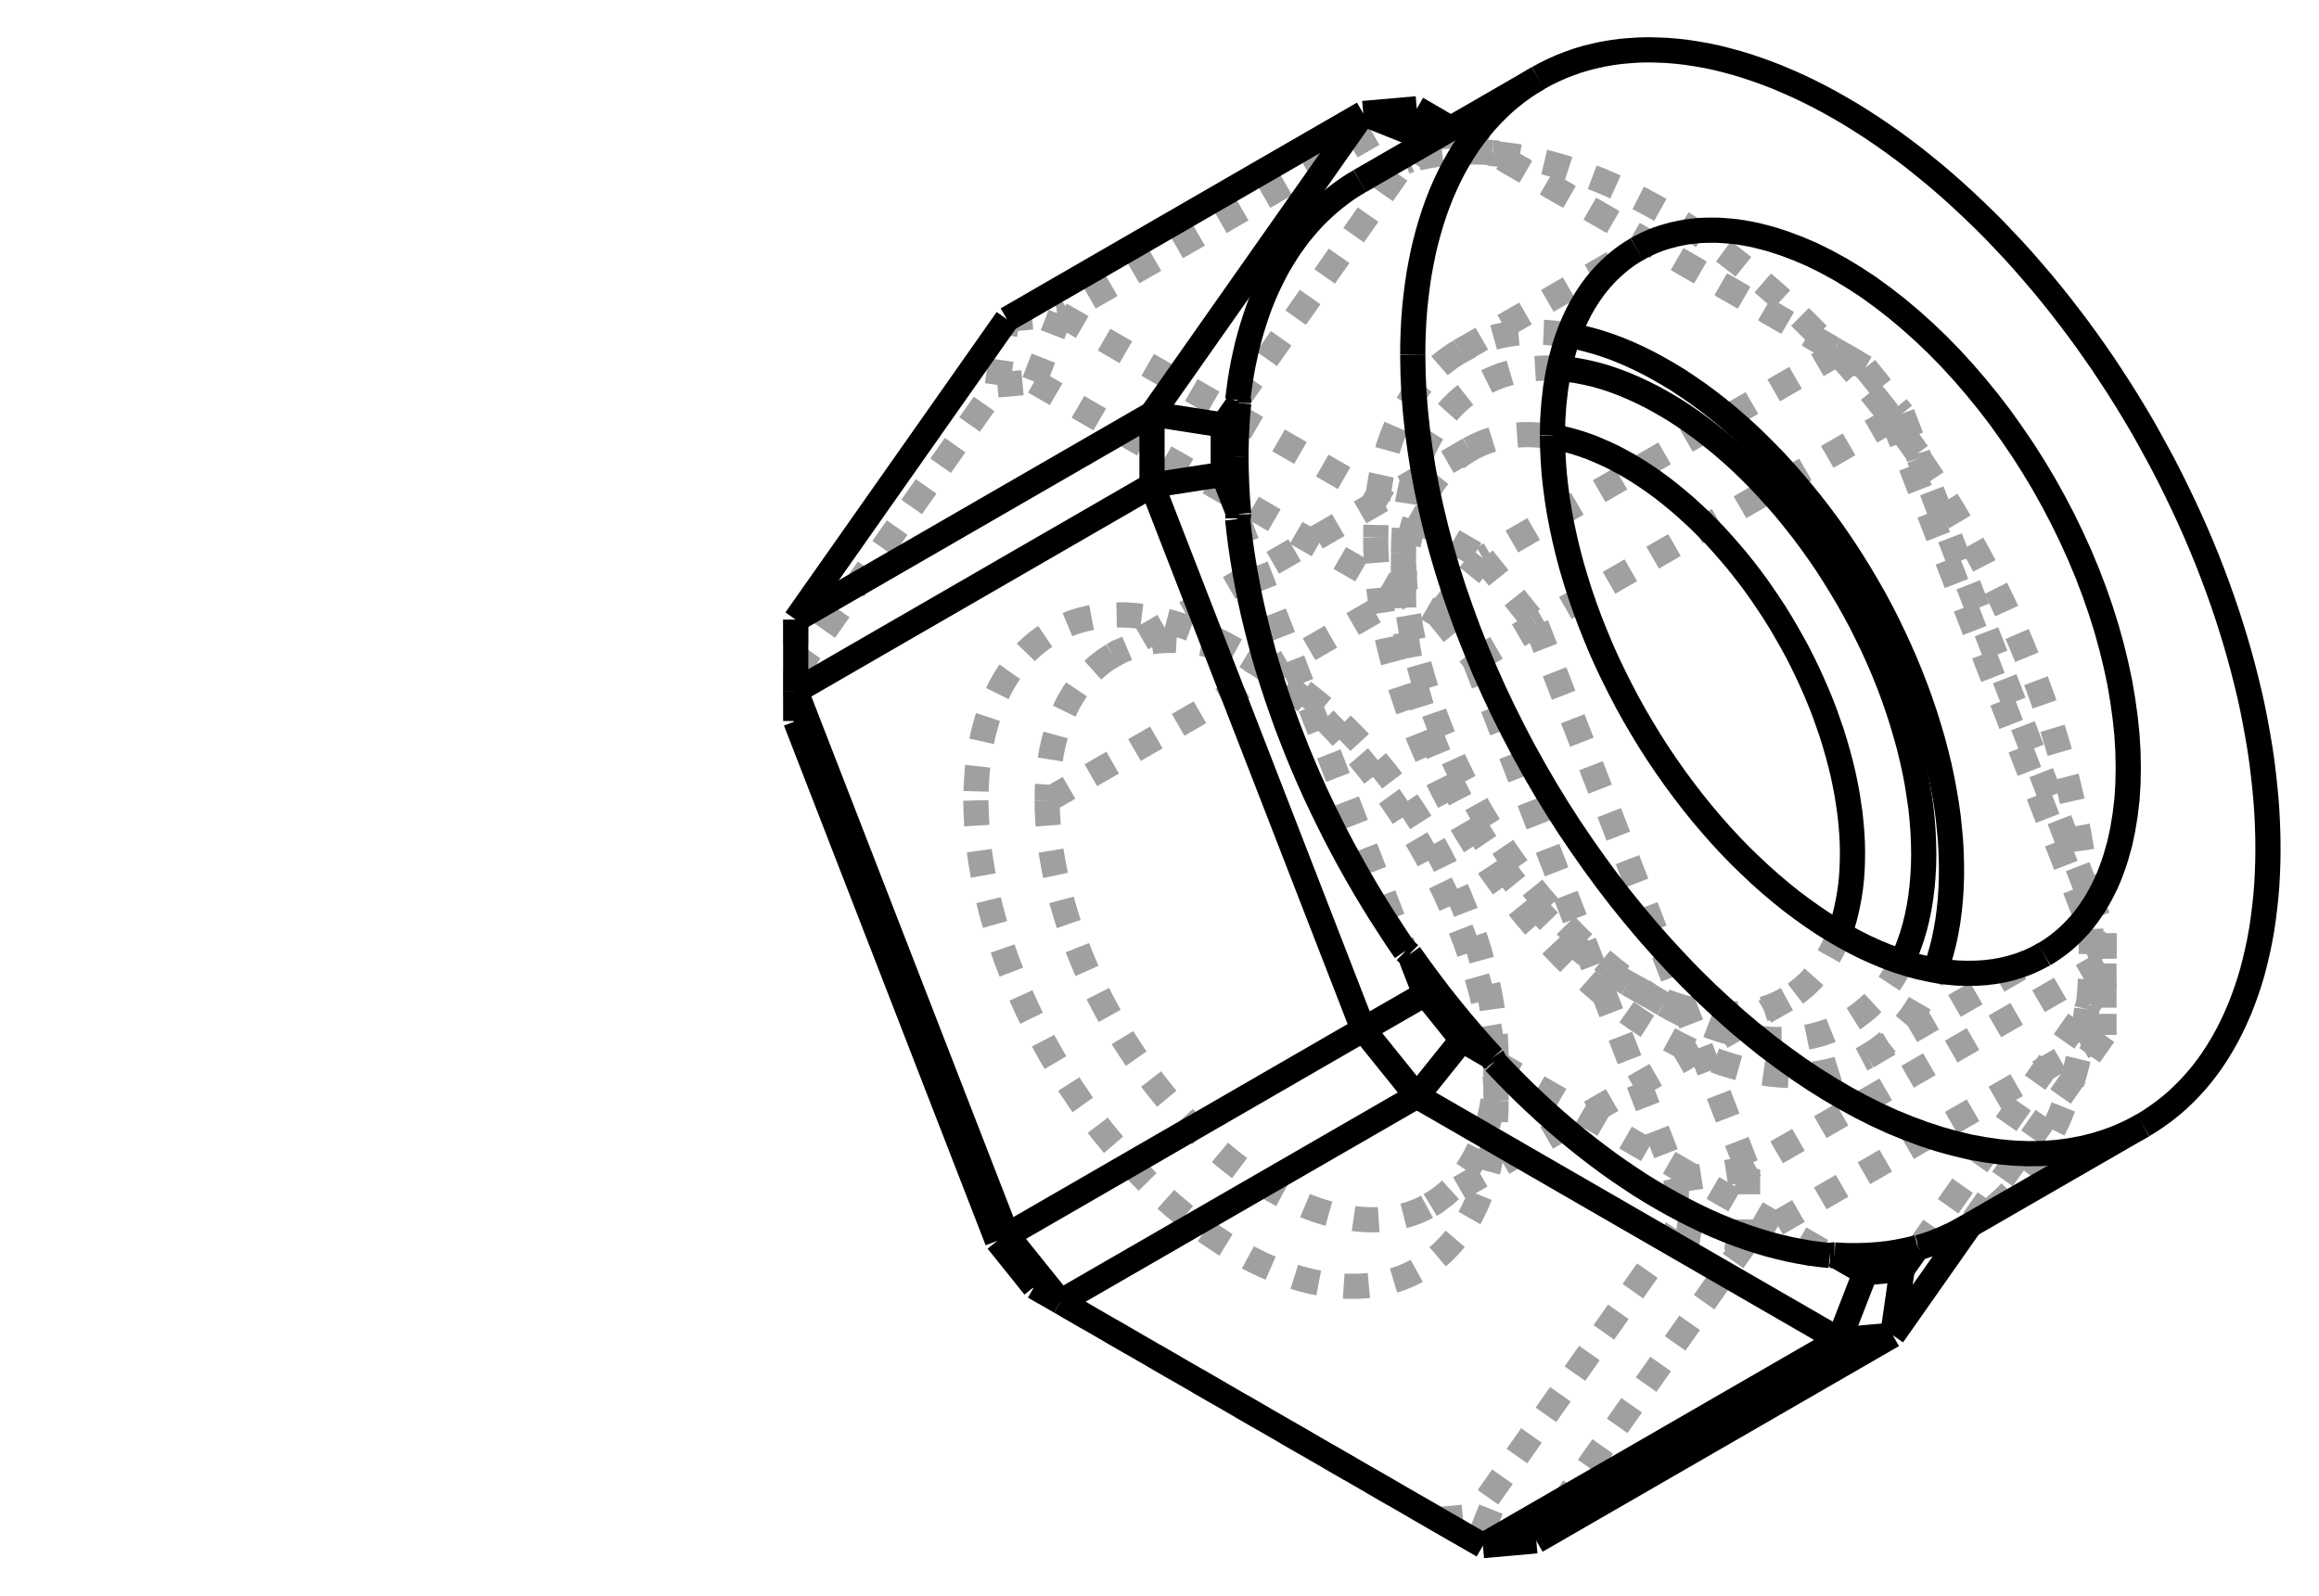
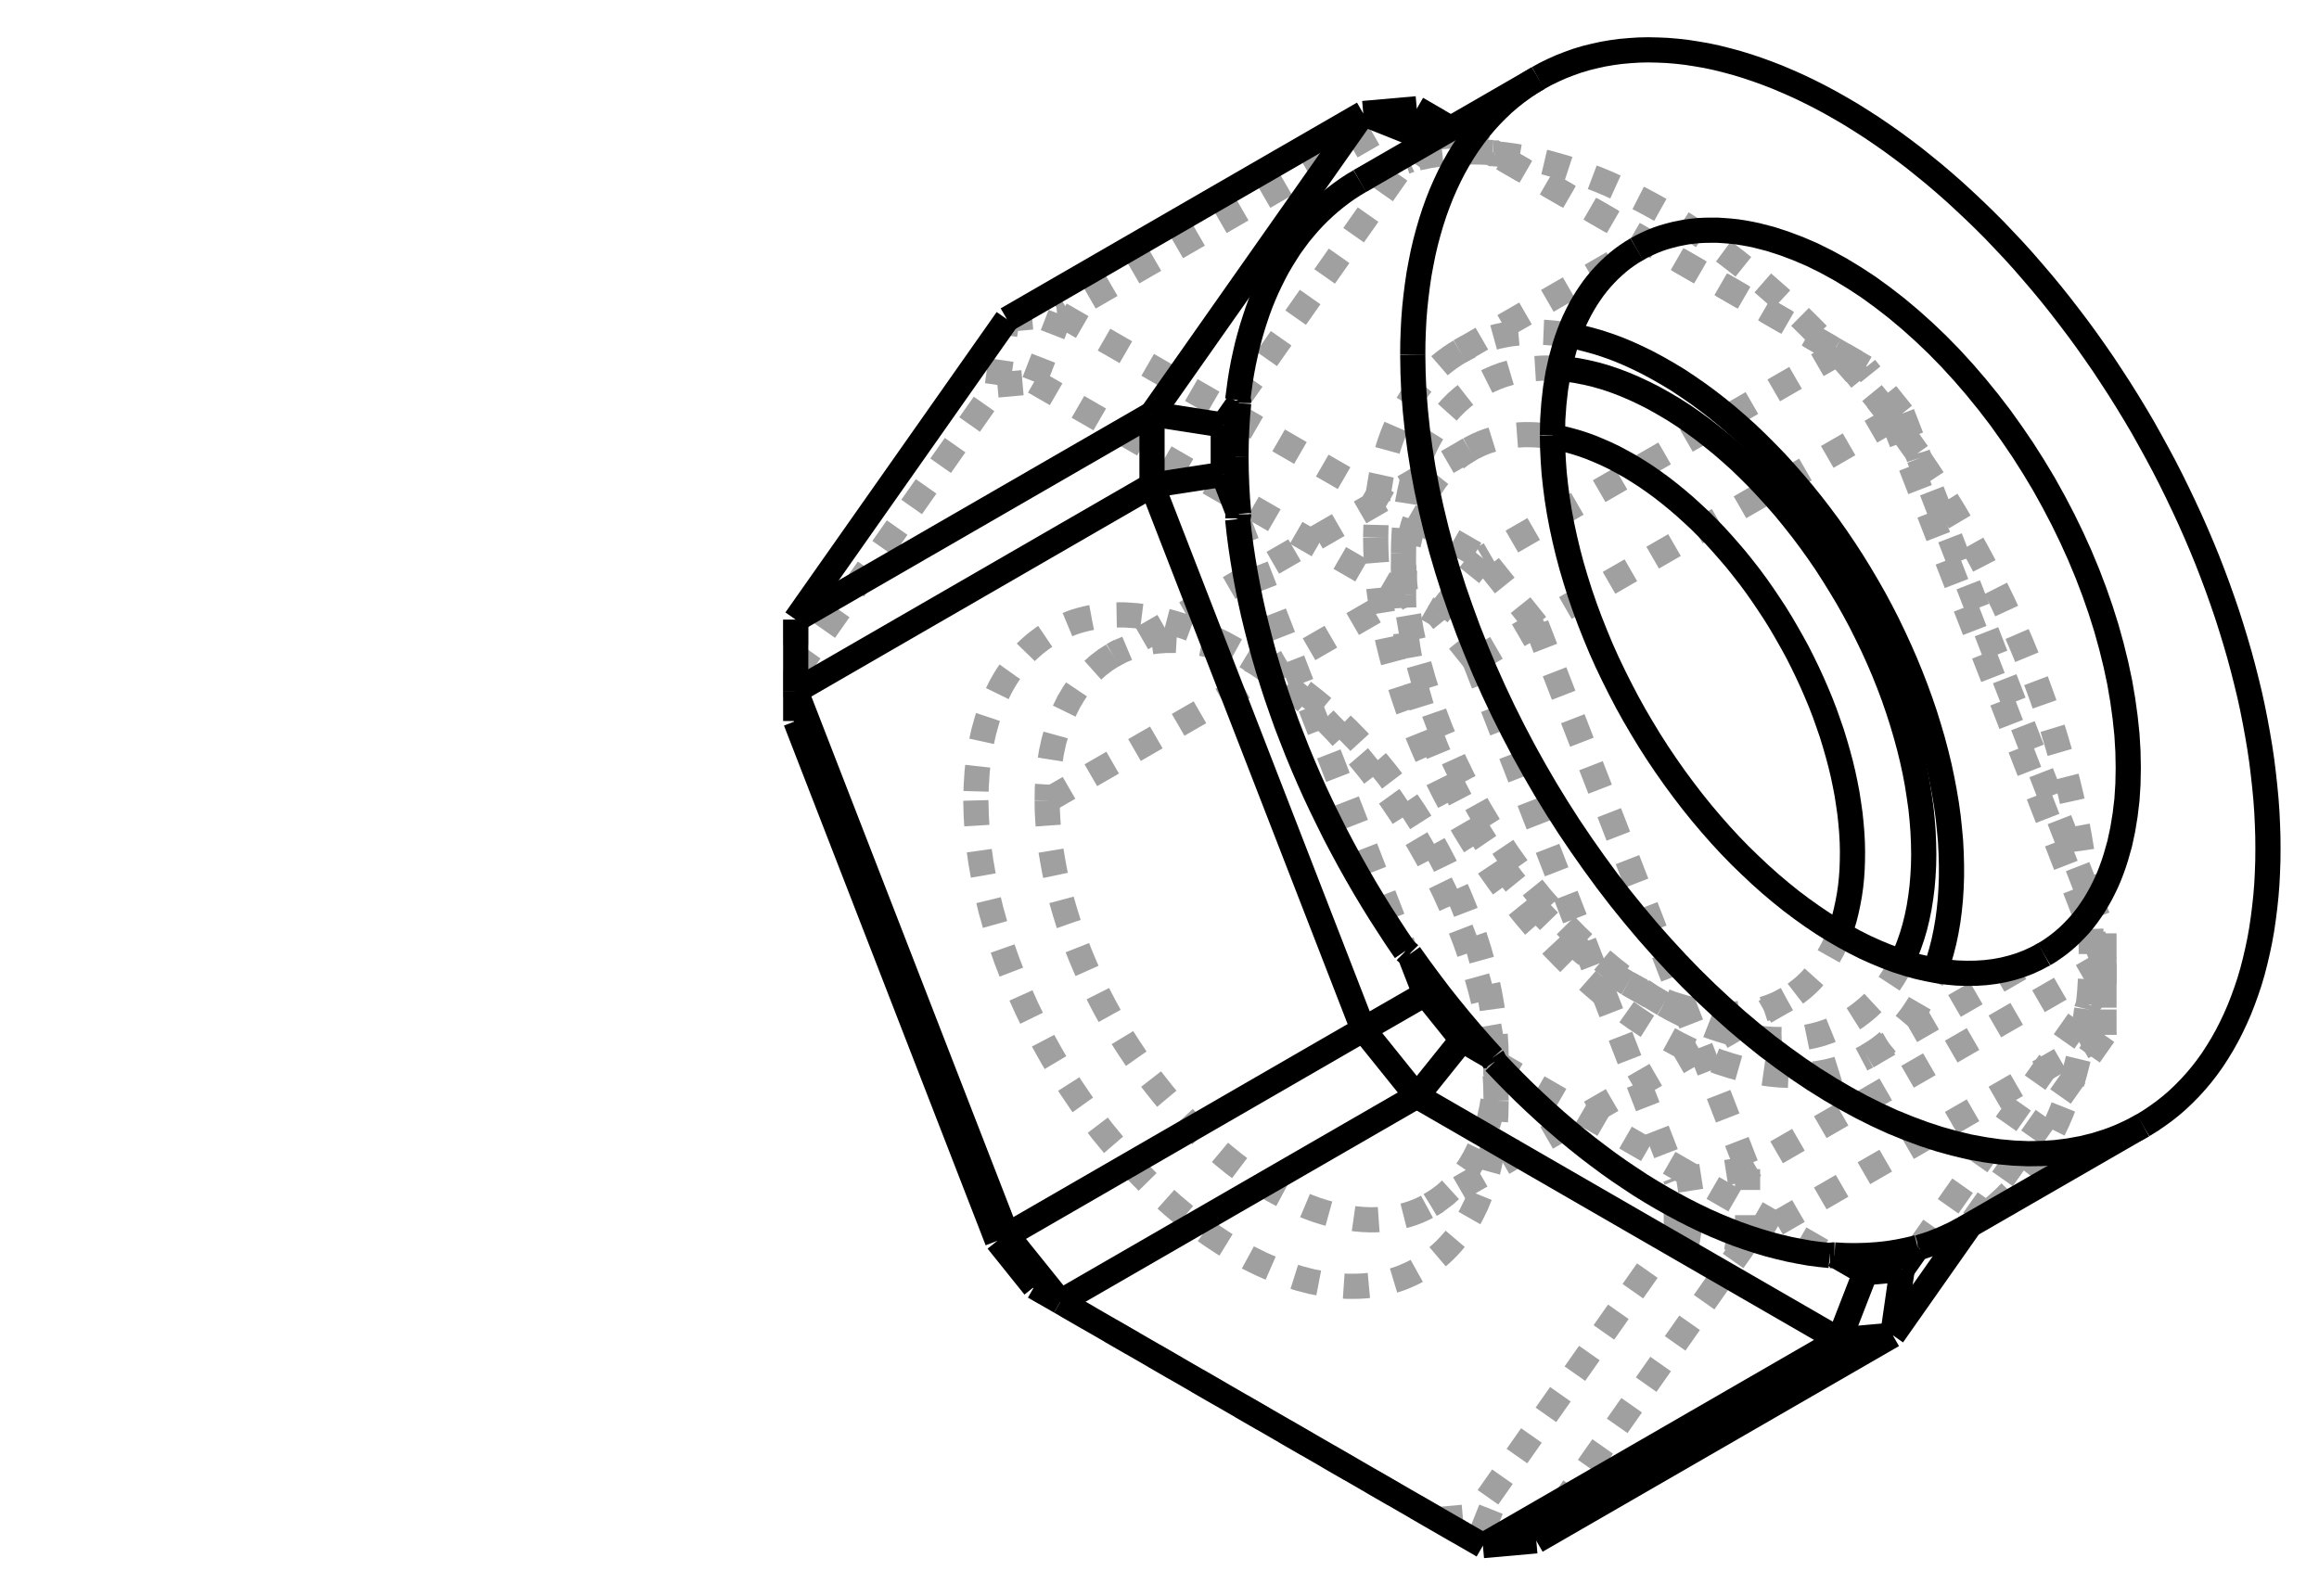
<svg xmlns="http://www.w3.org/2000/svg" viewBox="40.7 10.0 464.5 320.0" width="465" height="320">
  <g transform="scale(20.21003, -20.21003)   translate(18.50737,-7.479289)" stroke-width="0.25" fill="none">
    <g stroke="rgb(160,160,160)" fill="none" stroke-dasharray="0.25,0.25">
      <path d="M-8.611,0.835 L-8.611,0.317 " />
      <path d="M-8.611,0.317 L-6.61,3.164 " />
      <path d="M-6.61,3.164 L-6.515,3.816 " />
      <path d="M-4.226,3.014 L-2.563,5.38 " />
      <path d="M-2.52,5.396 L-2.523,5.395 L-2.526,5.394 L-2.529,5.393 L-2.533,5.391 L-2.536,5.39 L-2.539,5.389 L-2.542,5.388 L-2.545,5.387 L-2.548,5.386 L-2.551,5.384 L-2.554,5.383 L-2.557,5.382 L-2.56,5.381 L-2.563,5.38 " />
      <path d="M-2.52,5.396 L-2.429,5.526 " />
      <path d="M-6.515,3.816 L-5.985,3.864 " />
      <path d="M-2.449,5.905 L-5.985,3.864 " />
      <path d="M-8.611,0.317 L-8.611,-0.171 " />
      <path d="M-6.61,3.164 L-6.244,3.197 " />
      <path d="M-6.244,3.197 L-2.241,0.886 " />
      <path d="M-2.241,-8.096 L-6.244,-5.785 " />
-       <path d="M-2.241,0.886 L-1.875,0.43 " />
+       <path d="M-1.875,0.43 L-2.241,0.886 " />
      <path d="M-2.241,-8.096 L-1.875,-8.063 " />
      <path d="M-1.875,0.43 L0.126,-4.728 " />
      <path d="M0.126,-5.216 L-1.875,-8.063 " />
-       <path d="M0.126,-4.728 L0.126,-5.216 " />
+       <path d="M0.126,-5.216 L0.126,-4.728 " />
      <path d="M-6.824,-0.959 L-6.82,-1.107 L-6.811,-1.259 L-6.796,-1.413 L-6.774,-1.569 L-6.746,-1.728 L-6.712,-1.889 L-6.673,-2.05 L-6.627,-2.213 L-6.576,-2.377 L-6.519,-2.54 L-6.456,-2.704 L-6.389,-2.866 L-6.316,-3.028 L-6.238,-3.188 L-6.155,-3.347 L-6.068,-3.503 L-5.976,-3.657 L-5.88,-3.808 L-5.78,-3.956 L-5.677,-4.1 L-5.57,-4.24 L-5.459,-4.375 L-5.346,-4.506 L-5.23,-4.633 L-5.112,-4.753 L-4.992,-4.869 L-4.87,-4.978 L-4.746,-5.082 L-4.621,-5.179 L-4.496,-5.269 L-4.369,-5.353 L-4.243,-5.43 L-4.116,-5.499 L-3.99,-5.561 L-3.864,-5.616 L-3.739,-5.663 L-3.616,-5.702 L-3.493,-5.734 L-3.373,-5.757 L-3.255,-5.773 L-3.139,-5.781 L-3.082,-5.781 L-3.026,-5.78 L-2.971,-5.777 L-2.916,-5.772 L-2.862,-5.765 L-2.809,-5.755 L-2.757,-5.744 L-2.705,-5.731 L-2.655,-5.716 L-2.605,-5.699 L-2.557,-5.679 L-2.509,-5.658 L-2.463,-5.635 L-2.418,-5.61 L-2.373,-5.584 L-2.33,-5.555 L-2.288,-5.524 L-2.248,-5.492 L-2.208,-5.458 L-2.17,-5.422 L-2.133,-5.384 L-2.097,-5.344 L-2.062,-5.303 L-2.029,-5.26 L-1.997,-5.215 L-1.966,-5.169 L-1.937,-5.12 L-1.909,-5.071 L-1.858,-4.967 L-1.813,-4.856 L-1.773,-4.741 L-1.739,-4.619 L-1.711,-4.492 L-1.69,-4.361 L-1.674,-4.225 L-1.665,-4.084 L-1.662,-3.94 " />
      <path d="M-1.662,-3.94 L-1.665,-3.792 L-1.674,-3.64 L-1.69,-3.486 L-1.711,-3.33 L-1.739,-3.171 L-1.773,-3.01 L-1.813,-2.848 L-1.858,-2.686 L-1.909,-2.522 L-1.966,-2.359 L-2.029,-2.195 L-2.097,-2.033 L-2.17,-1.871 L-2.248,-1.711 L-2.33,-1.552 L-2.418,-1.396 L-2.509,-1.242 L-2.605,-1.091 L-2.705,-0.943 L-2.809,-0.799 L-2.916,-0.659 L-3.026,-0.524 L-3.139,-0.393 L-3.255,-0.266 L-3.373,-0.145 L-3.493,-0.03 L-3.616,0.079 L-3.739,0.183 L-3.864,0.28 L-3.99,0.37 L-4.116,0.454 L-4.243,0.531 " />
      <path d="M-4.243,0.531 L-4.369,0.6 L-4.496,0.662 L-4.621,0.717 L-4.746,0.764 L-4.87,0.803 L-4.992,0.835 L-5.112,0.859 L-5.23,0.874 L-5.346,0.882 L-5.403,0.882 L-5.459,0.881 L-5.515,0.878 L-5.57,0.873 L-5.623,0.866 L-5.677,0.856 L-5.729,0.845 L-5.78,0.832 L-5.831,0.817 L-5.88,0.8 L-5.928,0.78 L-5.976,0.759 L-6.022,0.736 L-6.068,0.712 L-6.112,0.685 L-6.155,0.656 L-6.197,0.625 L-6.238,0.593 L-6.277,0.559 L-6.316,0.523 L-6.353,0.485 L-6.389,0.445 L-6.423,0.404 L-6.456,0.361 L-6.488,0.316 L-6.519,0.27 L-6.548,0.221 L-6.576,0.172 L-6.627,0.068 L-6.673,-0.042 L-6.712,-0.158 L-6.746,-0.28 L-6.774,-0.407 L-6.796,-0.538 L-6.811,-0.674 L-6.82,-0.815 L-6.824,-0.959 " />
      <path d="M-6.244,3.197 L-5.985,3.864 " />
      <path d="M4.198,-3.031 L4.173,-3.218 L4.158,-3.309 L4.141,-3.399 L4.122,-3.488 L4.101,-3.575 L4.079,-3.66 L4.055,-3.744 L4.029,-3.827 L4.002,-3.907 L3.972,-3.986 L3.941,-4.064 L3.909,-4.139 L3.874,-4.213 L3.838,-4.285 L3.8,-4.355 L3.761,-4.423 L3.72,-4.49 L3.677,-4.554 L3.633,-4.617 L3.587,-4.677 L3.54,-4.736 L3.491,-4.792 L3.441,-4.846 L3.389,-4.899 L3.335,-4.949 L3.281,-4.997 L3.224,-5.043 L3.167,-5.086 L3.108,-5.128 L3.048,-5.167 L2.986,-5.204 " />
      <path d="M4.198,-3.031 L4.199,-3.027 L4.2,-3.024 L4.201,-3.021 L4.203,-3.017 L4.204,-3.014 L4.205,-3.011 L4.207,-3.007 L4.208,-3.004 L4.209,-3.001 L4.211,-2.997 L4.212,-2.994 L4.213,-2.99 L4.215,-2.987 L4.216,-2.984 " />
      <path d="M4.216,-2.984 L4.228,-2.853 L4.236,-2.721 L4.241,-2.586 L4.243,-2.449 L4.241,-2.311 L4.236,-2.17 L4.228,-2.028 L4.216,-1.884 " />
      <path d="M4.216,-1.884 L4.215,-1.882 L4.213,-1.879 L4.212,-1.877 L4.211,-1.874 L4.209,-1.872 L4.208,-1.869 L4.207,-1.867 L4.205,-1.864 L4.204,-1.862 L4.203,-1.859 L4.201,-1.857 L4.2,-1.854 L4.199,-1.852 L4.198,-1.849 " />
      <path d="M2.535,2.437 L2.619,2.312 L2.702,2.187 L2.783,2.06 L2.863,1.932 L2.94,1.802 L3.016,1.671 L3.09,1.54 L3.162,1.407 L3.231,1.273 L3.299,1.139 L3.365,1.004 L3.428,0.868 L3.49,0.732 L3.549,0.595 L3.606,0.457 L3.66,0.32 L3.712,0.182 L3.762,0.044 L3.81,-0.093 L3.855,-0.231 L3.897,-0.369 L3.937,-0.506 L3.975,-0.643 L4.01,-0.78 L4.043,-0.916 L4.073,-1.052 L4.1,-1.187 L4.125,-1.321 L4.147,-1.455 L4.166,-1.587 L4.183,-1.719 L4.198,-1.849 " />
      <path d="M2.535,2.437 L2.534,2.44 L2.533,2.444 L2.532,2.447 L2.531,2.451 L2.53,2.454 L2.529,2.458 L2.528,2.461 L2.526,2.465 L2.525,2.468 L2.524,2.472 L2.523,2.475 L2.522,2.479 L2.521,2.482 L2.52,2.486 " />
      <path d="M2.52,2.486 L2.423,2.622 L2.324,2.756 L2.224,2.888 L2.121,3.018 L2.017,3.145 L1.911,3.27 L1.804,3.392 L1.696,3.512 " />
      <path d="M1.696,3.512 L1.692,3.514 L1.689,3.516 L1.686,3.518 L1.682,3.52 L1.679,3.521 L1.675,3.523 L1.672,3.525 L1.669,3.527 L1.665,3.529 L1.662,3.531 L1.659,3.533 L1.655,3.535 L1.652,3.537 L1.649,3.539 " />
      <path d="M-1.677,5.459 L-1.578,5.449 L-1.478,5.435 L-1.378,5.418 L-1.276,5.398 L-1.174,5.374 L-1.071,5.346 L-0.967,5.316 L-0.863,5.282 L-0.758,5.244 L-0.652,5.204 L-0.547,5.16 L-0.441,5.112 L-0.334,5.062 L-0.228,5.008 L-0.121,4.951 L-0.014,4.891 L0.093,4.828 L0.199,4.761 L0.306,4.692 L0.412,4.62 L0.518,4.545 L0.624,4.467 L0.729,4.386 L0.834,4.302 L0.939,4.216 L1.042,4.126 L1.146,4.035 L1.248,3.94 L1.349,3.844 L1.45,3.744 L1.55,3.643 L1.649,3.539 " />
      <path d="M-1.677,5.459 L-1.678,5.46 L-1.68,5.46 L-1.681,5.461 L-1.682,5.462 L-1.684,5.463 L-1.685,5.464 L-1.686,5.464 L-1.688,5.465 L-1.689,5.466 L-1.69,5.467 L-1.692,5.467 L-1.693,5.468 L-1.694,5.469 L-1.696,5.47 " />
      <path d="M-1.696,5.47 L-1.804,5.476 L-1.911,5.477 L-2.017,5.474 L-2.121,5.467 L-2.224,5.456 L-2.324,5.44 L-2.423,5.42 L-2.52,5.396 " />
      <path d="M-3.014,5.188 L-2.907,5.246 L-2.795,5.297 L-2.681,5.342 L-2.563,5.38 " />
      <path d="M-2.001,5.646 L-1.696,5.47 " />
      <path d="M-2.261,5.623 L-2.001,5.646 " />
      <path d="M-2.001,5.646 L-2.111,5.709 " />
      <path d="M-5.985,3.864 L-1.793,1.444 " />
      <path d="M-2.449,5.905 L1.742,3.485 " />
      <path d="M1.742,3.485 L-1.793,1.444 " />
      <path d="M-4.226,1.833 L-2.563,-2.453 " />
      <path d="M-2.241,0.886 L-1.793,1.444 " />
      <path d="M-2.241,-8.096 L-1.793,-8.354 " />
-       <path d="M-1.793,1.444 L-1.263,0.784 " />
      <path d="M-1.875,0.43 L-1.263,0.784 " />
+       <path d="M-1.263,0.784 L-1.793,1.444 " />
      <path d="M-1.875,-8.063 L-1.263,-8.307 " />
      <path d="M-1.263,0.784 L0.833,-4.618 " />
      <path d="M0.126,-4.728 L0.833,-4.618 " />
      <path d="M0.126,-5.216 L0.833,-5.325 " />
      <path d="M0.833,-5.325 L-1.263,-8.307 " />
-       <path d="M0.833,-4.618 L0.833,-5.325 " />
+       <path d="M0.833,-5.325 L0.833,-4.618 " />
      <path d="M-6.116,-0.959 L-6.115,-1.055 L-6.11,-1.152 L-6.103,-1.251 L-6.092,-1.351 L-6.079,-1.452 L-6.062,-1.554 L-6.043,-1.657 L-6.021,-1.761 L-5.995,-1.866 L-5.967,-1.971 L-5.936,-2.077 L-5.903,-2.183 L-5.866,-2.288 L-5.827,-2.394 L-5.785,-2.5 L-5.741,-2.605 L-5.694,-2.71 L-5.645,-2.814 L-5.593,-2.917 L-5.539,-3.02 L-5.483,-3.121 L-5.425,-3.221 L-5.365,-3.32 L-5.302,-3.418 L-5.238,-3.514 L-5.172,-3.608 L-5.104,-3.7 L-5.034,-3.79 L-4.963,-3.879 L-4.891,-3.965 L-4.817,-4.048 L-4.741,-4.129 L-4.665,-4.208 L-4.588,-4.284 L-4.509,-4.357 L-4.43,-4.428 L-4.35,-4.495 L-4.27,-4.56 L-4.189,-4.621 L-4.107,-4.679 L-4.026,-4.734 L-3.944,-4.785 L-3.862,-4.833 L-3.78,-4.877 L-3.698,-4.918 L-3.616,-4.955 L-3.535,-4.989 L-3.455,-5.019 L-3.374,-5.045 L-3.295,-5.067 L-3.216,-5.086 L-3.139,-5.1 L-3.062,-5.111 L-2.986,-5.118 L-2.912,-5.121 L-2.839,-5.12 L-2.768,-5.115 L-2.697,-5.106 L-2.629,-5.094 L-2.562,-5.077 L-2.497,-5.057 L-2.434,-5.033 L-2.373,-5.005 L-2.314,-4.973 " />
      <path d="M-2.314,-4.973 L-2.239,-4.925 L-2.167,-4.871 L-2.1,-4.81 L-2.037,-4.744 L-1.979,-4.671 L-1.925,-4.592 L-1.876,-4.508 L-1.831,-4.418 L-1.792,-4.323 L-1.758,-4.223 L-1.728,-4.118 L-1.704,-4.008 L-1.686,-3.895 L-1.672,-3.777 L-1.664,-3.656 L-1.662,-3.531 " />
      <path d="M-1.662,-3.531 L-1.664,-3.404 L-1.672,-3.273 L-1.686,-3.14 L-1.704,-3.005 L-1.728,-2.868 L-1.758,-2.729 L-1.792,-2.59 L-1.831,-2.449 L-1.876,-2.308 L-1.925,-2.167 L-1.979,-2.026 L-2.037,-1.886 L-2.1,-1.746 L-2.167,-1.608 L-2.239,-1.471 L-2.314,-1.336 L-2.393,-1.203 L-2.476,-1.073 L-2.562,-0.946 L-2.652,-0.821 L-2.744,-0.7 L-2.839,-0.583 L-2.937,-0.47 L-3.037,-0.361 L-3.139,-0.257 L-3.243,-0.157 L-3.348,-0.063 L-3.455,0.026 L-3.562,0.11 L-3.671,0.188 L-3.78,0.26 L-3.889,0.327 " />
      <path d="M-3.889,0.327 L-3.998,0.387 L-4.107,0.44 L-4.216,0.487 L-4.324,0.528 L-4.43,0.562 L-4.536,0.589 L-4.639,0.609 L-4.741,0.623 L-4.841,0.629 L-4.939,0.629 L-5.034,0.622 L-5.127,0.608 L-5.216,0.587 L-5.302,0.559 L-5.385,0.524 L-5.464,0.483 " />
      <path d="M-5.464,0.483 L-5.539,0.435 L-5.611,0.38 L-5.678,0.32 L-5.741,0.253 L-5.8,0.18 L-5.853,0.101 L-5.903,0.017 L-5.947,-0.073 L-5.986,-0.168 L-6.021,-0.268 L-6.05,-0.373 L-6.074,-0.482 L-6.092,-0.596 L-6.106,-0.713 L-6.114,-0.835 L-6.116,-0.959 " />
      <path d="M-1.677,-3.555 L1.649,-5.475 " />
      <path d="M4.369,-2.766 L4.369,-3.284 " />
      <path d="M4.369,-3.284 L3.041,-5.172 " />
      <path d="M2.535,-5.396 L4.198,-3.031 " />
      <path d="M4.369,-2.766 L4.216,-2.984 " />
-       <path d="M4.369,-2.278 L4.369,-2.766 " />
+       <path d="M4.369,-2.766 L4.369,-2.278 " />
      <path d="M4.216,-1.884 L4.369,-2.278 " />
      <path d="M2.367,2.88 L2.273,2.825 " />
      <path d="M2.273,2.825 L4.369,-2.577 " />
      <path d="M4.369,-2.278 L4.369,-2.577 " />
      <path d="M4.198,-1.849 L2.535,2.437 " />
      <path d="M2.367,2.88 L2.52,2.486 " />
-       <path d="M2.001,3.335 L2.367,2.88 " />
+       <path d="M2.367,2.88 L2.001,3.335 " />
      <path d="M1.696,3.512 L2.001,3.335 " />
      <path d="M2.001,3.335 L1.742,3.485 " />
      <path d="M1.649,3.539 L-1.677,5.459 " />
-       <path d="M1.742,3.485 L2.273,2.825 " />
      <path d="M2.273,2.825 L-1.263,0.784 " />
+       <path d="M2.273,2.825 L1.742,3.485 " />
      <path d="M4.369,-2.577 L0.833,-4.618 " />
      <path d="M4.369,-3.284 L0.833,-5.325 " />
-       <path d="M4.369,-2.577 L4.369,-3.284 " />
+       <path d="M4.369,-3.284 L4.369,-2.577 " />
      <path d="M-6.116,-0.959 L-2.581,1.082 " />
      <path d="M-2.581,1.082 L-2.578,1.207 L-2.57,1.328 L-2.557,1.445 L-2.538,1.559 L-2.514,1.668 L-2.485,1.773 L-2.451,1.873 L-2.411,1.968 L-2.367,2.058 L-2.318,2.142 L-2.264,2.221 L-2.206,2.294 L-2.143,2.361 L-2.075,2.422 L-2.004,2.476 L-1.929,2.524 " />
      <path d="M-1.929,2.524 L-1.884,2.548 L-1.839,2.57 L-1.793,2.59 L-1.745,2.608 L-1.697,2.623 L-1.647,2.637 L-1.596,2.648 L-1.545,2.657 L-1.492,2.664 L-1.439,2.668 L-1.385,2.671 L-1.33,2.671 L-1.274,2.669 L-1.218,2.665 L-1.161,2.659 L-1.103,2.651 " />
      <path d="M1.744,-2.281 L1.722,-2.335 L1.699,-2.387 L1.675,-2.438 L1.648,-2.487 L1.621,-2.535 L1.591,-2.58 L1.561,-2.624 L1.529,-2.666 L1.495,-2.706 L1.46,-2.745 L1.423,-2.781 L1.386,-2.815 L1.346,-2.847 L1.306,-2.878 L1.264,-2.906 L1.221,-2.932 " />
      <path d="M1.221,-2.932 L1.142,-2.973 L1.059,-3.008 L0.973,-3.036 L0.884,-3.057 L0.792,-3.071 L0.696,-3.079 L0.599,-3.079 L0.499,-3.072 L0.397,-3.059 L0.293,-3.039 L0.188,-3.011 L0.081,-2.978 L-0.027,-2.937 L-0.135,-2.89 L-0.244,-2.836 L-0.354,-2.776 " />
      <path d="M-0.354,-2.776 L-0.463,-2.71 L-0.572,-2.638 L-0.68,-2.56 L-0.788,-2.476 L-0.895,-2.387 L-1,-2.292 L-1.104,-2.193 L-1.206,-2.088 L-1.306,-1.979 L-1.404,-1.866 L-1.499,-1.749 L-1.591,-1.628 L-1.68,-1.504 L-1.767,-1.376 L-1.849,-1.246 L-1.929,-1.113 L-2.004,-0.978 L-2.075,-0.842 L-2.143,-0.703 L-2.206,-0.564 L-2.264,-0.423 L-2.318,-0.282 L-2.367,-0.141 L-2.411,-0 L-2.451,0.14 L-2.485,0.28 L-2.514,0.418 L-2.538,0.555 L-2.557,0.691 L-2.57,0.824 L-2.578,0.954 L-2.581,1.082 " />
      <path d="M-2.857,1.649 L-2.855,1.527 L-2.849,1.402 L-2.839,1.276 L-2.826,1.147 L-2.808,1.018 L-2.787,0.887 L-2.762,0.754 L-2.734,0.621 L-2.701,0.487 L-2.665,0.352 L-2.626,0.216 L-2.582,0.081 L-2.536,-0.055 L-2.486,-0.191 L-2.432,-0.326 L-2.375,-0.461 L-2.315,-0.596 L-2.252,-0.729 L-2.186,-0.862 L-2.117,-0.993 L-2.045,-1.123 L-1.97,-1.252 L-1.892,-1.379 L-1.812,-1.504 L-1.73,-1.627 L-1.645,-1.747 L-1.558,-1.866 L-1.469,-1.981 L-1.377,-2.095 L-1.284,-2.205 L-1.19,-2.312 L-1.093,-2.416 L-0.995,-2.517 L-0.896,-2.615 L-0.796,-2.709 L-0.694,-2.799 L-0.592,-2.886 L-0.488,-2.968 L-0.384,-3.047 L-0.28,-3.121 L-0.175,-3.191 L-0.07,-3.257 L0.035,-3.319 L0.14,-3.376 L0.245,-3.428 L0.35,-3.476 L0.454,-3.519 L0.557,-3.557 L0.66,-3.59 L0.762,-3.619 L0.863,-3.643 L0.962,-3.661 L1.061,-3.675 L1.158,-3.684 L1.253,-3.688 L1.347,-3.687 L1.438,-3.68 L1.528,-3.669 L1.616,-3.653 L1.702,-3.632 L1.785,-3.606 L1.866,-3.575 L1.944,-3.539 L2.02,-3.499 " />
      <path d="M2.02,-3.499 L2.076,-3.465 L2.13,-3.428 L2.183,-3.388 L2.234,-3.346 L2.283,-3.301 L2.33,-3.254 L2.375,-3.204 L2.419,-3.151 L2.461,-3.096 L2.5,-3.039 L2.538,-2.979 L2.574,-2.917 L2.608,-2.852 L2.639,-2.786 L2.669,-2.717 L2.697,-2.646 " />
      <path d="M-0.943,3.658 L-1.018,3.67 L-1.093,3.679 L-1.166,3.685 L-1.239,3.688 L-1.311,3.688 L-1.382,3.685 L-1.451,3.679 L-1.52,3.671 L-1.587,3.659 L-1.653,3.645 L-1.718,3.627 L-1.781,3.607 L-1.843,3.584 L-1.904,3.559 L-1.963,3.53 L-2.02,3.499 " />
      <path d="M-2.02,3.499 L-2.069,3.469 L-2.117,3.437 L-2.163,3.403 L-2.208,3.368 L-2.252,3.33 L-2.295,3.29 L-2.336,3.248 L-2.375,3.204 L-2.414,3.158 L-2.45,3.111 L-2.486,3.061 L-2.519,3.01 L-2.552,2.956 L-2.582,2.901 L-2.612,2.845 L-2.639,2.786 L-2.665,2.726 L-2.69,2.664 L-2.713,2.601 L-2.734,2.536 L-2.771,2.401 L-2.802,2.261 L-2.826,2.115 L-2.843,1.965 L-2.853,1.809 L-2.857,1.649 " />
      <path d="M-2.581,1.49 L-2.581,1.082 " />
      <path d="M-2.581,1.49 L-2.579,1.597 L-2.574,1.702 L-2.566,1.804 L-2.554,1.904 L-2.539,2.002 L-2.52,2.097 L-2.499,2.189 L-2.474,2.278 L-2.445,2.365 L-2.414,2.448 L-2.379,2.528 L-2.342,2.605 L-2.301,2.678 L-2.257,2.748 L-2.21,2.815 L-2.161,2.877 L-2.108,2.936 L-2.053,2.991 L-1.995,3.042 L-1.935,3.089 L-1.872,3.133 L-1.806,3.172 L-1.738,3.206 L-1.668,3.237 L-1.596,3.264 L-1.522,3.286 L-1.445,3.304 L-1.367,3.317 L-1.287,3.326 L-1.205,3.331 L-1.122,3.332 L-1.037,3.328 " />
      <path d="M2.363,-2.562 L2.324,-2.638 L2.282,-2.709 L2.237,-2.778 L2.189,-2.842 L2.138,-2.903 L2.085,-2.961 L2.028,-3.014 L1.969,-3.063 L1.908,-3.109 L1.843,-3.15 L1.777,-3.187 L1.708,-3.22 L1.637,-3.249 L1.564,-3.274 L1.489,-3.294 L1.411,-3.31 L1.332,-3.322 L1.252,-3.329 L1.169,-3.332 L1.085,-3.331 L1,-3.325 L0.913,-3.315 L0.825,-3.3 L0.736,-3.281 L0.646,-3.258 L0.556,-3.231 L0.464,-3.2 L0.372,-3.164 L0.279,-3.124 L0.187,-3.08 L0.093,-3.032 L1.155e-14,-2.98 " />
      <path d="M2.22e-16,-2.98 L-0.127,-2.904 L-0.253,-2.82 L-0.379,-2.729 L-0.504,-2.632 L-0.627,-2.529 L-0.749,-2.419 L-0.869,-2.304 L-0.988,-2.183 L-1.103,-2.057 L-1.217,-1.926 L-1.327,-1.79 L-1.434,-1.65 L-1.537,-1.506 L-1.637,-1.358 L-1.733,-1.207 L-1.825,-1.054 L-1.912,-0.897 L-1.995,-0.739 L-2.073,-0.578 L-2.146,-0.417 L-2.214,-0.254 L-2.276,-0.091 L-2.333,0.073 L-2.384,0.236 L-2.43,0.399 L-2.47,0.561 L-2.504,0.721 L-2.531,0.88 L-2.553,1.037 L-2.569,1.191 L-2.578,1.342 L-2.581,1.49 " />
      <path d="M-1.662,-3.531 L-1.662,-3.94 " />
      <path d="M-3.889,0.327 L-4.243,0.531 " />
      <path d="M-1.929,2.524 L-5.464,0.483 " />
      <path d="M1.221,-2.932 L-2.314,-4.973 " />
      <path d="M2.02,-3.499 L3.774,-2.486 " />
      <path d="M-2.02,3.499 L-0.266,4.511 " />
      <path d="M-0.354,-2.776 L-6.661e-16,-2.98 " />
    </g>
    <g stroke="rgb(0,0,0)" fill="none">
      <path d="M-5.076,2.876 L-8.611,0.835 " />
      <path d="M-8.611,0.835 L-6.515,3.816 " />
      <path d="M-5.076,2.876 L-2.98,5.858 " />
      <path d="M-2.98,5.858 L-6.515,3.816 " />
      <path d="M-8.611,0.835 L-8.611,0.127 " />
      <path d="M-5.076,2.876 L-5.076,2.169 " />
      <path d="M-5.076,2.169 L-8.611,0.127 " />
      <path d="M-5.076,2.876 L-4.369,2.766 " />
      <path d="M-4.369,2.766 L-4.216,2.984 " />
      <path d="M-4.226,3.014 L-4.225,3.012 L-4.224,3.01 L-4.224,3.008 L-4.223,3.006 L-4.222,3.003 L-4.222,3.001 L-4.221,2.999 L-4.22,2.997 L-4.219,2.995 L-4.219,2.992 L-4.218,2.99 L-4.217,2.988 L-4.217,2.986 L-4.216,2.984 " />
      <path d="M-2.429,5.526 L-2.367,5.613 " />
      <path d="M-2.98,5.858 L-2.367,5.613 " />
      <path d="M-2.98,5.858 L-2.449,5.905 " />
      <path d="M-8.611,0.127 L-8.611,-0.171 " />
      <path d="M-4.369,2.766 L-4.369,2.278 " />
      <path d="M-4.369,2.278 L-5.076,2.169 " />
      <path d="M-2.98,-3.233 L-6.515,-5.275 " />
      <path d="M-6.515,-5.275 L-8.611,0.127 " />
      <path d="M-2.98,-3.233 L-5.076,2.169 " />
      <path d="M-6.61,-5.329 L-8.611,-0.171 " />
-       <path d="M-6.61,-5.329 L-6.244,-5.785 " />
+       <path d="M-6.244,-5.785 L-6.61,-5.329 " />
      <path d="M-4.216,1.884 L-4.369,2.278 " />
      <path d="M-4.243,2.449 L-4.241,2.311 L-4.236,2.17 L-4.228,2.028 L-4.216,1.884 " />
      <path d="M-4.216,2.984 L-4.228,2.853 L-4.236,2.721 L-4.241,2.586 L-4.243,2.449 " />
      <path d="M-2.489,3.462 L-2.488,3.581 L-2.484,3.699 L-2.478,3.816 L-2.469,3.93 L-2.457,4.043 L-2.443,4.154 L-2.427,4.263 L-2.407,4.371 L-2.386,4.476 L-2.362,4.579 L-2.335,4.68 L-2.306,4.779 L-2.275,4.875 L-2.241,4.969 L-2.205,5.061 L-2.166,5.15 L-2.125,5.237 L-2.082,5.321 L-2.036,5.403 L-1.988,5.482 L-1.938,5.558 L-1.885,5.632 L-1.831,5.703 L-1.774,5.771 L-1.715,5.836 L-1.654,5.898 L-1.591,5.958 L-1.526,6.014 L-1.459,6.067 L-1.39,6.117 L-1.319,6.165 L-1.246,6.209 " />
      <path d="M-1.246,6.209 L-1.172,6.25 L-1.096,6.287 L-1.018,6.322 L-0.938,6.353 L-0.857,6.382 L-0.774,6.407 L-0.689,6.428 L-0.603,6.447 L-0.516,6.462 L-0.428,6.474 L-0.338,6.482 L-0.246,6.488 L-0.154,6.49 L-0.06,6.488 L0.034,6.484 L0.13,6.476 L0.227,6.465 L0.324,6.45 L0.423,6.433 L0.522,6.412 L0.622,6.387 L0.723,6.36 L0.824,6.329 L0.926,6.295 L1.028,6.258 L1.131,6.218 L1.234,6.174 L1.338,6.128 L1.442,6.078 L1.545,6.026 L1.65,5.97 L1.754,5.911 L1.858,5.85 L1.962,5.785 L2.066,5.718 L2.169,5.648 L2.273,5.575 L2.376,5.499 L2.479,5.421 L2.581,5.339 L2.683,5.256 L2.785,5.169 L2.885,5.081 L2.985,4.989 L3.084,4.896 L3.183,4.8 L3.281,4.702 L3.377,4.601 L3.473,4.499 L3.568,4.394 L3.661,4.287 L3.754,4.178 L3.845,4.068 L3.935,3.955 L4.023,3.841 L4.111,3.725 L4.197,3.607 L4.281,3.488 L4.364,3.368 L4.445,3.245 L4.525,3.122 L4.603,2.997 L4.679,2.872 L4.754,2.745 L4.826,2.616 L4.897,2.487 L4.966,2.358 L5.033,2.227 L5.098,2.095 L5.161,1.963 L5.222,1.831 L5.281,1.698 L5.338,1.564 L5.393,1.43 L5.445,1.296 L5.495,1.162 L5.543,1.027 L5.589,0.893 L5.632,0.758 L5.673,0.624 L5.712,0.49 L5.748,0.357 L5.782,0.223 L5.814,0.091 L5.843,-0.042 L5.869,-0.173 L5.893,-0.304 L5.915,-0.434 L5.934,-0.563 L5.95,-0.692 L5.964,-0.819 L5.976,-0.945 L5.985,-1.07 L5.991,-1.194 L5.995,-1.316 L5.996,-1.437 L5.995,-1.557 L5.991,-1.674 L5.985,-1.791 L5.976,-1.905 L5.964,-2.018 L5.95,-2.129 L5.934,-2.239 L5.915,-2.346 L5.893,-2.451 L5.869,-2.554 L5.843,-2.655 L5.814,-2.754 L5.782,-2.85 L5.748,-2.944 L5.712,-3.036 L5.673,-3.125 L5.632,-3.212 L5.589,-3.296 L5.543,-3.378 L5.495,-3.457 L5.445,-3.534 L5.393,-3.607 L5.338,-3.678 L5.281,-3.746 L5.222,-3.811 L5.161,-3.873 L5.098,-3.933 L5.033,-3.989 L4.966,-4.042 L4.897,-4.092 L4.826,-4.14 L4.754,-4.184 " />
      <path d="M4.754,-4.184 L4.698,-4.215 L4.641,-4.244 L4.583,-4.271 L4.525,-4.297 L4.465,-4.321 L4.405,-4.343 L4.281,-4.382 L4.154,-4.413 L4.023,-4.437 L3.89,-4.454 L3.754,-4.463 L3.615,-4.465 L3.473,-4.459 L3.329,-4.446 L3.183,-4.425 L3.035,-4.398 L2.885,-4.362 L2.734,-4.32 L2.581,-4.27 L2.428,-4.213 L2.273,-4.15 L2.118,-4.079 L1.962,-4.001 L1.806,-3.916 L1.65,-3.825 L1.493,-3.727 L1.338,-3.623 L1.183,-3.512 L1.028,-3.396 L0.875,-3.273 L0.723,-3.145 L0.572,-3.01 L0.423,-2.871 L0.275,-2.726 L0.13,-2.576 L-0.013,-2.421 L-0.154,-2.262 L-0.292,-2.098 L-0.428,-1.93 L-0.56,-1.758 L-0.689,-1.582 L-0.815,-1.403 L-0.938,-1.221 L-1.057,-1.035 L-1.172,-0.847 L-1.283,-0.656 L-1.39,-0.463 L-1.493,-0.267 L-1.591,-0.071 L-1.685,0.128 L-1.774,0.327 L-1.858,0.528 L-1.938,0.729 L-2.012,0.931 L-2.082,1.132 L-2.146,1.334 L-2.205,1.535 L-2.258,1.735 L-2.306,1.934 L-2.349,2.132 L-2.386,2.329 L-2.417,2.524 L-2.443,2.717 L-2.463,2.907 L-2.478,3.095 L-2.486,3.28 L-2.489,3.462 " />
      <path d="M-4.216,1.884 L-4.217,1.881 L-4.217,1.877 L-4.218,1.873 L-4.219,1.87 L-4.219,1.866 L-4.22,1.862 L-4.221,1.858 L-4.222,1.855 L-4.222,1.851 L-4.223,1.847 L-4.224,1.844 L-4.224,1.84 L-4.225,1.836 L-4.226,1.833 " />
      <path d="M-2.563,-2.453 L-2.648,-2.329 L-2.73,-2.203 L-2.812,-2.076 L-2.891,-1.948 L-2.969,-1.818 L-3.044,-1.688 L-3.118,-1.556 L-3.19,-1.423 L-3.26,-1.29 L-3.327,-1.155 L-3.393,-1.02 L-3.457,-0.884 L-3.518,-0.748 L-3.577,-0.611 L-3.634,-0.474 L-3.688,-0.336 L-3.741,-0.199 L-3.79,-0.061 L-3.838,0.077 L-3.883,0.215 L-3.926,0.353 L-3.966,0.49 L-4.003,0.627 L-4.038,0.764 L-4.071,0.9 L-4.101,1.036 L-4.128,1.171 L-4.153,1.305 L-4.175,1.438 L-4.195,1.571 L-4.212,1.702 L-4.226,1.833 " />
      <path d="M-2.563,-2.453 L-2.56,-2.455 L-2.557,-2.458 L-2.554,-2.46 L-2.551,-2.462 L-2.548,-2.465 L-2.545,-2.467 L-2.542,-2.469 L-2.539,-2.472 L-2.536,-2.474 L-2.533,-2.476 L-2.529,-2.479 L-2.526,-2.481 L-2.523,-2.484 L-2.52,-2.486 " />
      <path d="M-2.52,-2.486 L-2.423,-2.622 L-2.324,-2.756 L-2.224,-2.888 L-2.121,-3.018 L-2.017,-3.145 L-1.911,-3.27 L-1.804,-3.392 L-1.696,-3.512 " />
      <path d="M-1.696,-3.512 L-1.694,-3.515 L-1.693,-3.518 L-1.692,-3.521 L-1.69,-3.524 L-1.689,-3.527 L-1.688,-3.53 L-1.686,-3.534 L-1.685,-3.537 L-1.684,-3.54 L-1.682,-3.543 L-1.681,-3.546 L-1.68,-3.549 L-1.678,-3.552 L-1.677,-3.555 " />
      <path d="M1.649,-5.475 L1.55,-5.465 L1.45,-5.452 L1.349,-5.434 L1.248,-5.414 L1.146,-5.39 L1.042,-5.363 L0.939,-5.332 L0.834,-5.298 L0.729,-5.261 L0.624,-5.22 L0.518,-5.176 L0.412,-5.129 L0.306,-5.078 L0.199,-5.024 L0.093,-4.967 L-0.014,-4.907 L-0.121,-4.844 L-0.228,-4.778 L-0.334,-4.708 L-0.441,-4.636 L-0.547,-4.561 L-0.652,-4.483 L-0.758,-4.402 L-0.863,-4.318 L-0.967,-4.232 L-1.071,-4.143 L-1.174,-4.051 L-1.276,-3.957 L-1.378,-3.86 L-1.478,-3.761 L-1.578,-3.659 L-1.677,-3.555 " />
      <path d="M1.649,-5.475 L1.652,-5.475 L1.655,-5.474 L1.659,-5.474 L1.662,-5.474 L1.665,-5.473 L1.669,-5.473 L1.672,-5.473 L1.675,-5.472 L1.679,-5.472 L1.682,-5.471 L1.686,-5.471 L1.689,-5.471 L1.692,-5.47 L1.696,-5.47 " />
      <path d="M1.696,-5.47 L1.804,-5.476 L1.911,-5.477 L2.017,-5.474 L2.121,-5.467 L2.224,-5.456 L2.324,-5.44 L2.423,-5.42 L2.52,-5.396 " />
      <path d="M2.52,-5.396 L2.521,-5.396 L2.522,-5.396 L2.523,-5.396 L2.524,-5.396 L2.525,-5.396 L2.526,-5.396 L2.528,-5.396 L2.529,-5.396 L2.53,-5.396 L2.531,-5.396 L2.532,-5.396 L2.533,-5.396 L2.534,-5.396 L2.535,-5.396 " />
      <path d="M2.986,-5.204 L2.878,-5.262 L2.767,-5.313 L2.653,-5.358 L2.535,-5.396 " />
      <path d="M-4.226,3.014 L-4.201,3.201 L-4.186,3.293 L-4.169,3.383 L-4.15,3.471 L-4.13,3.558 L-4.107,3.644 L-4.083,3.728 L-4.057,3.81 L-4.03,3.891 L-4.001,3.97 L-3.97,4.047 L-3.937,4.123 L-3.902,4.197 L-3.866,4.269 L-3.829,4.339 L-3.789,4.407 L-3.748,4.473 L-3.706,4.538 L-3.661,4.6 L-3.616,4.661 L-3.568,4.719 L-3.519,4.776 L-3.469,4.83 L-3.417,4.882 L-3.364,4.932 L-3.309,4.98 L-3.253,5.026 L-3.195,5.07 L-3.136,5.112 L-3.076,5.151 L-3.014,5.188 " />
      <path d="M-2.367,5.613 L-2.261,5.623 " />
      <path d="M-2.111,5.709 L-2.449,5.905 " />
      <path d="M-6.61,-5.329 L-6.515,-5.275 " />
      <path d="M-2.367,-2.88 L-2.98,-3.233 " />
      <path d="M-2.367,-2.88 L-2.52,-2.486 " />
-       <path d="M-6.515,-5.275 L-5.985,-5.934 " />
-       <path d="M-2.98,-3.233 L-2.449,-3.893 " />
      <path d="M-2.449,-3.893 L-5.985,-5.934 " />
+       <path d="M-5.985,-5.934 L-6.515,-5.275 " />
+       <path d="M-2.449,-3.893 L-2.98,-3.233 " />
      <path d="M-6.244,-5.785 L-5.985,-5.934 " />
      <path d="M-1.793,-8.354 L-5.985,-5.934 " />
      <path d="M-1.793,-8.354 L-1.263,-8.307 " />
      <path d="M-1.103,2.662 L-1.101,2.539 L-1.095,2.415 L-1.086,2.288 L-1.072,2.16 L-1.055,2.03 L-1.034,1.899 L-1.009,1.767 L-0.98,1.633 L-0.948,1.499 L-0.912,1.364 L-0.872,1.229 L-0.829,1.093 L-0.782,0.957 L-0.732,0.822 L-0.678,0.686 L-0.622,0.551 L-0.562,0.417 L-0.498,0.283 L-0.432,0.151 L-0.363,0.019 L-0.291,-0.111 L-0.216,-0.239 L-0.139,-0.366 L-0.059,-0.491 L0.024,-0.614 L0.109,-0.735 L0.196,-0.853 L0.285,-0.969 L0.376,-1.082 L0.469,-1.192 L0.564,-1.3 L0.66,-1.404 L0.758,-1.505 L0.858,-1.602 L0.958,-1.696 L1.06,-1.787 L1.162,-1.873 L1.265,-1.956 L1.369,-2.034 L1.474,-2.109 L1.578,-2.179 L1.684,-2.245 L1.789,-2.306 L1.894,-2.363 L1.999,-2.416 L2.103,-2.463 L2.207,-2.506 L2.311,-2.545 L2.414,-2.578 L2.516,-2.607 L2.616,-2.63 L2.716,-2.649 L2.814,-2.663 L2.911,-2.672 L3.007,-2.675 L3.1,-2.674 L3.192,-2.668 L3.282,-2.657 L3.37,-2.641 L3.455,-2.62 L3.539,-2.594 L3.62,-2.563 L3.698,-2.527 L3.774,-2.486 " />
      <path d="M3.774,-2.486 L3.823,-2.457 L3.87,-2.425 L3.917,-2.391 L3.962,-2.355 L4.006,-2.317 L4.048,-2.277 L4.089,-2.235 L4.129,-2.192 L4.167,-2.146 L4.204,-2.098 L4.239,-2.048 L4.273,-1.997 L4.305,-1.944 L4.336,-1.889 L4.365,-1.832 L4.393,-1.774 L4.419,-1.714 L4.443,-1.652 L4.466,-1.588 L4.487,-1.523 L4.525,-1.389 L4.555,-1.249 L4.579,-1.103 L4.597,-0.952 L4.607,-0.797 L4.61,-0.637 L4.607,-0.473 L4.597,-0.306 L4.579,-0.135 L4.555,0.038 L4.525,0.214 L4.487,0.392 L4.443,0.571 L4.393,0.751 L4.336,0.932 L4.273,1.113 L4.204,1.294 L4.129,1.474 L4.048,1.653 L3.962,1.83 L3.87,2.006 L3.774,2.179 L3.672,2.349 L3.566,2.516 L3.455,2.679 L3.341,2.839 L3.222,2.994 L3.1,3.144 L2.975,3.289 L2.847,3.429 L2.716,3.563 L2.583,3.69 L2.448,3.811 L2.311,3.926 L2.173,4.033 L2.034,4.134 L1.894,4.226 L1.754,4.311 L1.613,4.388 L1.474,4.457 L1.334,4.517 L1.196,4.569 L1.06,4.613 L0.924,4.648 L0.858,4.662 L0.791,4.674 L0.726,4.684 L0.66,4.691 L0.596,4.696 L0.532,4.7 L0.469,4.7 L0.407,4.699 L0.346,4.696 L0.285,4.69 L0.225,4.682 L0.167,4.671 L0.109,4.659 L0.052,4.644 L-0.004,4.628 L-0.059,4.609 L-0.112,4.588 L-0.165,4.564 L-0.216,4.539 L-0.266,4.511 " />
      <path d="M-0.266,4.511 L-0.315,4.482 L-0.363,4.45 L-0.41,4.416 L-0.455,4.38 L-0.498,4.342 L-0.541,4.302 L-0.582,4.26 L-0.622,4.216 L-0.66,4.171 L-0.697,4.123 L-0.732,4.073 L-0.766,4.022 L-0.798,3.969 L-0.829,3.914 L-0.858,3.857 L-0.886,3.799 L-0.912,3.738 L-0.936,3.677 L-0.959,3.613 L-0.98,3.548 L-1.017,3.414 L-1.048,3.274 L-1.072,3.128 L-1.089,2.977 L-1.1,2.822 L-1.103,2.662 " />
-       <path d="M-2.367,-2.88 L-2.001,-3.335 " />
+       <path d="M-2.001,-3.335 L-2.367,-2.88 " />
      <path d="M-1.696,-3.512 L-2.001,-3.335 " />
      <path d="M2.001,-5.646 L1.742,-6.313 " />
      <path d="M1.742,-6.313 L-2.449,-3.893 " />
      <path d="M-2.001,-3.335 L-2.449,-3.893 " />
      <path d="M2.001,-5.646 L1.696,-5.47 " />
      <path d="M2.001,-5.646 L2.367,-5.613 " />
      <path d="M2.52,-5.396 L2.367,-5.613 " />
      <path d="M3.041,-5.172 L2.273,-6.266 " />
      <path d="M2.367,-5.613 L2.273,-6.266 " />
      <path d="M1.742,-6.313 L-1.793,-8.354 " />
      <path d="M1.742,-6.313 L2.273,-6.266 " />
      <path d="M2.273,-6.266 L-1.263,-8.307 " />
      <path d="M-1.103,2.651 L-1.029,2.637 L-0.953,2.619 L-0.877,2.598 L-0.801,2.574 L-0.723,2.546 L-0.646,2.514 L-0.568,2.48 L-0.489,2.442 L-0.411,2.4 L-0.332,2.356 L-0.254,2.308 L-0.175,2.257 L-0.097,2.203 L-0.019,2.146 L0.058,2.086 L0.135,2.023 L0.211,1.958 L0.287,1.889 L0.362,1.819 L0.436,1.745 L0.509,1.67 L0.58,1.592 L0.651,1.511 L0.721,1.429 L0.789,1.344 L0.856,1.258 L0.921,1.17 L0.984,1.08 L1.046,0.988 L1.107,0.895 L1.165,0.801 L1.221,0.705 L1.276,0.608 L1.329,0.511 L1.379,0.412 L1.427,0.313 L1.473,0.213 L1.517,0.112 L1.559,0.011 L1.598,-0.09 L1.634,-0.192 L1.669,-0.293 L1.7,-0.394 L1.729,-0.495 L1.756,-0.596 L1.78,-0.696 L1.801,-0.796 L1.82,-0.895 L1.835,-0.993 L1.849,-1.09 L1.859,-1.186 L1.867,-1.28 L1.872,-1.374 L1.874,-1.466 L1.873,-1.556 L1.87,-1.645 L1.864,-1.731 L1.855,-1.816 L1.843,-1.899 L1.828,-1.98 L1.811,-2.059 L1.792,-2.135 L1.769,-2.209 L1.744,-2.281 " />
      <path d="M2.697,-2.646 L2.728,-2.554 L2.756,-2.459 L2.781,-2.361 L2.802,-2.261 L2.82,-2.157 L2.834,-2.051 L2.845,-1.942 L2.852,-1.831 L2.856,-1.718 L2.856,-1.602 L2.853,-1.485 L2.847,-1.366 L2.836,-1.245 L2.823,-1.122 L2.806,-0.999 L2.785,-0.874 L2.761,-0.747 L2.734,-0.62 L2.703,-0.493 L2.669,-0.364 L2.631,-0.235 L2.591,-0.106 L2.547,0.023 L2.5,0.152 L2.45,0.281 L2.397,0.41 L2.341,0.538 L2.282,0.666 L2.221,0.793 L2.157,0.918 L2.09,1.043 L2.02,1.166 L1.948,1.288 L1.874,1.408 L1.797,1.527 L1.718,1.644 L1.637,1.759 L1.554,1.871 L1.469,1.981 L1.382,2.089 L1.293,2.194 L1.203,2.297 L1.112,2.397 L1.019,2.493 L0.925,2.587 L0.83,2.678 L0.733,2.765 L0.636,2.849 L0.538,2.929 L0.439,3.006 L0.34,3.079 L0.24,3.148 L0.141,3.214 L0.04,3.275 L-0.06,3.332 L-0.16,3.386 L-0.26,3.435 L-0.359,3.48 L-0.458,3.521 L-0.557,3.557 L-0.655,3.589 L-0.752,3.616 L-0.848,3.64 L-0.943,3.658 " />
      <path d="M-1.037,3.328 L-0.948,3.319 L-0.857,3.306 L-0.766,3.288 L-0.673,3.266 L-0.579,3.239 L-0.484,3.207 L-0.389,3.171 L-0.293,3.13 L-0.197,3.085 L-0.1,3.036 L-0.004,2.982 L0.093,2.925 L0.19,2.863 L0.286,2.797 L0.382,2.727 L0.477,2.653 L0.572,2.576 L0.666,2.495 L0.759,2.411 L0.85,2.323 L0.941,2.232 L1.03,2.137 L1.118,2.04 L1.205,1.94 L1.289,1.837 L1.372,1.732 L1.453,1.624 L1.532,1.514 L1.609,1.402 L1.683,1.287 L1.755,1.171 L1.825,1.054 L1.892,0.935 L1.957,0.814 L2.018,0.692 L2.077,0.57 L2.133,0.447 L2.186,0.323 L2.236,0.198 L2.283,0.073 L2.326,-0.052 L2.366,-0.176 L2.403,-0.301 L2.437,-0.425 L2.467,-0.548 L2.494,-0.671 L2.517,-0.793 L2.536,-0.914 L2.553,-1.033 L2.565,-1.151 L2.574,-1.267 L2.579,-1.382 L2.581,-1.494 L2.579,-1.605 L2.573,-1.713 L2.564,-1.819 L2.551,-1.922 L2.535,-2.023 L2.515,-2.121 L2.492,-2.215 L2.465,-2.307 L2.434,-2.396 L2.401,-2.481 L2.363,-2.562 " />
      <path d="M2.986,-5.204 L4.754,-4.184 " />
      <path d="M-3.014,5.188 L-1.246,6.209 " />
    </g>
  </g>
</svg>
